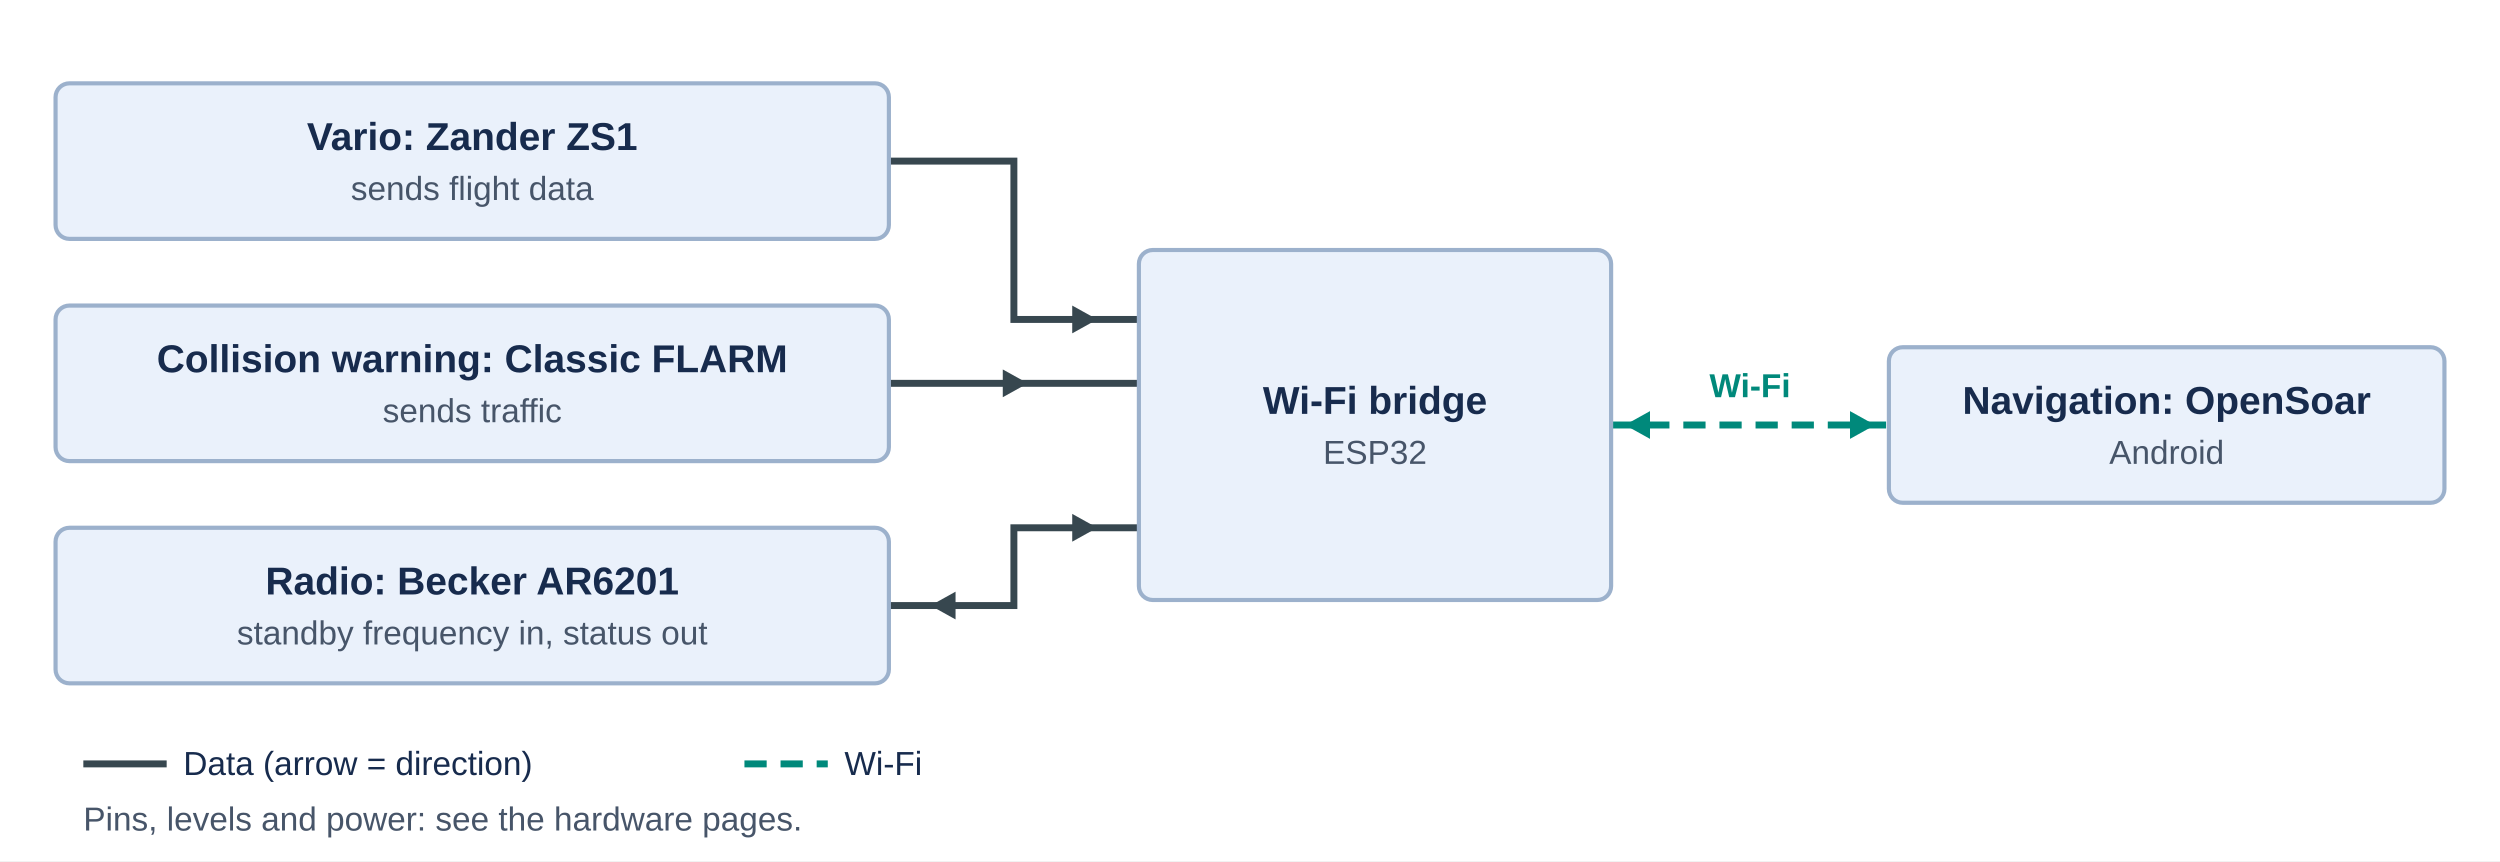
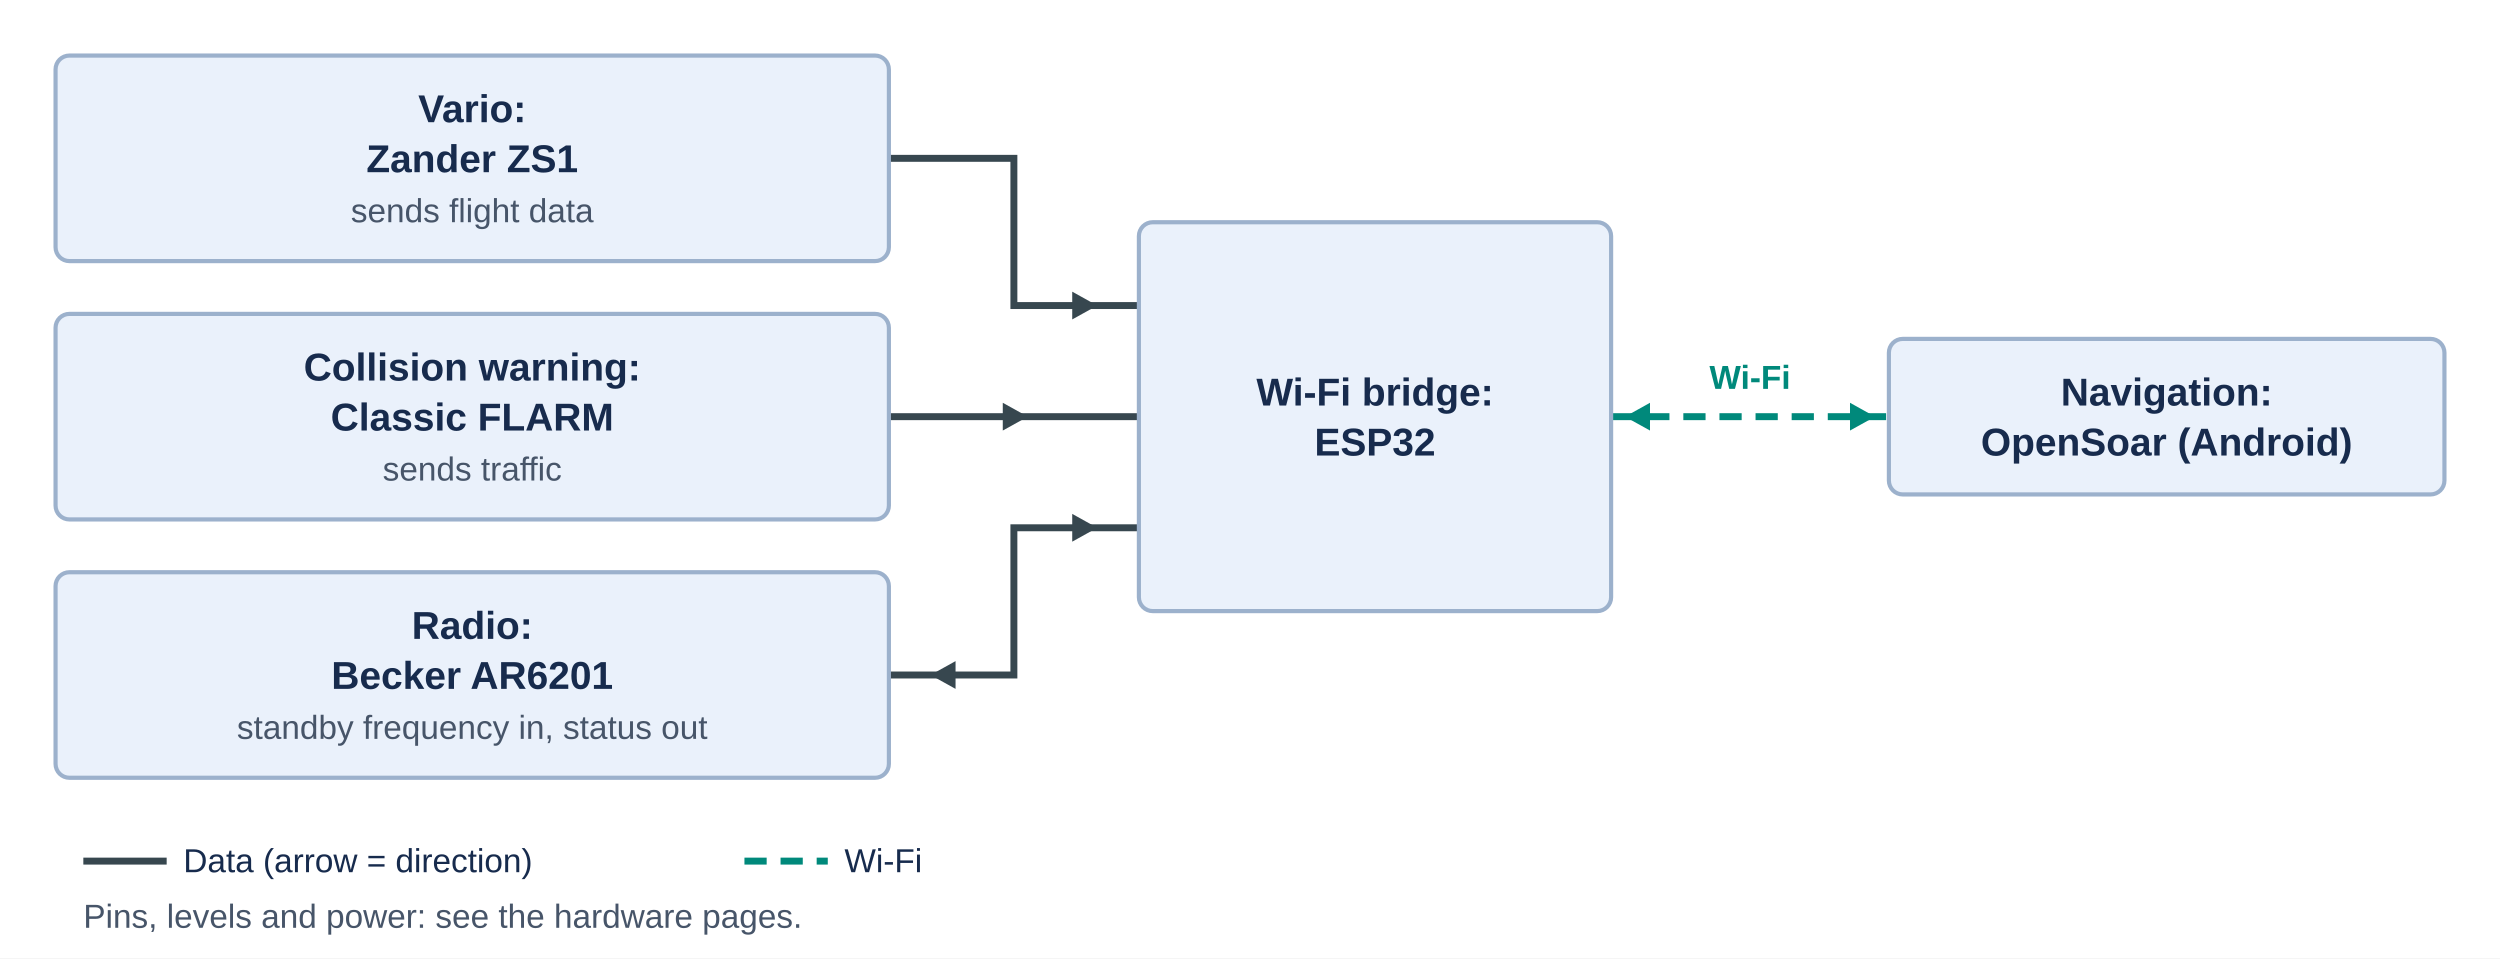
- <svg xmlns="http://www.w3.org/2000/svg" width="900" height="310" viewBox="0 0 900 310" role="img" aria-labelledby="title desc">
-   <rect width="900" height="310" fill="white" />
+ <svg xmlns="http://www.w3.org/2000/svg" width="900" height="345" viewBox="0 0 900 345" role="img" aria-labelledby="title desc">
+   <rect width="900" height="345" fill="white" />
  <g font-family="Arial,sans-serif">
-     <path d="M320 58 L365 58 L365 115 L410 115" stroke="#37474f" stroke-width="2.5" fill="none" />
-     <path d="M320 138 L410 138" stroke="#37474f" stroke-width="2.5" fill="none" />
-     <path d="M320 218 L365 218 L365 190 L410 190" stroke="#37474f" stroke-width="2.5" fill="none" />
-     <path d="M580 153 L680 153" stroke="#00897b" stroke-width="2.5" fill="none" stroke-dasharray="8 5" />
-     <path d="M30 275 H60" stroke="#37474f" stroke-width="2.5" />
-     <path d="M268 275 H298" stroke="#00897b" stroke-width="2.5" stroke-dasharray="8 5" />
-     <polygon points="386,110 386,120 395,115" fill="#37474f" />
-     <polygon points="361,133 361,143 370,138" fill="#37474f" />
+     <path d="M320 57 L365 57 L365 110 L410 110" stroke="#37474f" stroke-width="2.5" fill="none" />
+     <path d="M320 150 L410 150" stroke="#37474f" stroke-width="2.5" fill="none" />
+     <path d="M320 243 L365 243 L365 190 L410 190" stroke="#37474f" stroke-width="2.5" fill="none" />
+     <path d="M580 150 L680 150" stroke="#00897b" stroke-width="2.5" fill="none" stroke-dasharray="8 5" />
+     <path d="M30 310 H60" stroke="#37474f" stroke-width="2.5" />
+     <path d="M268 310 H298" stroke="#00897b" stroke-width="2.5" stroke-dasharray="8 5" />
+     <polygon points="386,105 386,115 395,110" fill="#37474f" />
+     <polygon points="361,145 361,155 370,150" fill="#37474f" />
    <polygon points="386,185 386,195 395,190" fill="#37474f" />
-     <polygon points="344,213 344,223 335,218" fill="#37474f" />
-     <polygon points="666,148 666,158 675,153" fill="#00897b" />
-     <polygon points="594,148 594,158 585,153" fill="#00897b" />
-     <rect x="20" y="30" width="300" height="56" rx="5" fill="#eaf1fb" stroke="#9cb1cc" stroke-width="1.5" />
-     <rect x="20" y="110" width="300" height="56" rx="5" fill="#eaf1fb" stroke="#9cb1cc" stroke-width="1.5" />
-     <rect x="20" y="190" width="300" height="56" rx="5" fill="#eaf1fb" stroke="#9cb1cc" stroke-width="1.5" />
-     <rect x="410" y="90" width="170" height="126" rx="5" fill="#eaf1fb" stroke="#9cb1cc" stroke-width="1.5" />
-     <rect x="680" y="125" width="200" height="56" rx="5" fill="#eaf1fb" stroke="#9cb1cc" stroke-width="1.5" />
-     <text x="170.0" y="54.0" font-size="14" fill="#172b4d" text-anchor="middle" font-weight="700">Vario: Zander ZS1</text>
-     <text x="170.0" y="72.0" font-size="12" fill="#475569" text-anchor="middle">sends flight data</text>
-     <text x="170.0" y="134.0" font-size="14" fill="#172b4d" text-anchor="middle" font-weight="700">Collision warning: Classic FLARM</text>
-     <text x="170.0" y="152.0" font-size="12" fill="#475569" text-anchor="middle">sends traffic</text>
-     <text x="170.0" y="214.0" font-size="14" fill="#172b4d" text-anchor="middle" font-weight="700">Radio: Becker AR6201</text>
-     <text x="170.0" y="232.0" font-size="12" fill="#475569" text-anchor="middle">standby frequency in, status out</text>
-     <text x="495.0" y="149.0" font-size="14" fill="#172b4d" text-anchor="middle" font-weight="700">Wi-Fi bridge</text>
-     <text x="495.0" y="167.0" font-size="12" fill="#475569" text-anchor="middle">ESP32</text>
-     <text x="780.0" y="149.0" font-size="14" fill="#172b4d" text-anchor="middle" font-weight="700">Navigation: OpenSoar</text>
-     <text x="780.0" y="167.0" font-size="12" fill="#475569" text-anchor="middle">Android</text>
-     <text x="630" y="143" font-size="12" fill="#00897b" text-anchor="middle" font-weight="700">Wi-Fi</text>
-     <text x="66" y="279" font-size="12" fill="#172b4d" text-anchor="start">Data (arrow = direction)</text>
-     <text x="304" y="279" font-size="12" fill="#172b4d" text-anchor="start">Wi-Fi</text>
-     <text x="30" y="299" font-size="12" fill="#475569" text-anchor="start">Pins, levels and power: see the hardware pages.</text>
+     <polygon points="344,238 344,248 335,243" fill="#37474f" />
+     <polygon points="666,145 666,155 675,150" fill="#00897b" />
+     <polygon points="594,145 594,155 585,150" fill="#00897b" />
+     <rect x="20" y="20" width="300" height="74" rx="5" fill="#eaf1fb" stroke="#9cb1cc" stroke-width="1.5" />
+     <rect x="20" y="113" width="300" height="74" rx="5" fill="#eaf1fb" stroke="#9cb1cc" stroke-width="1.5" />
+     <rect x="20" y="206" width="300" height="74" rx="5" fill="#eaf1fb" stroke="#9cb1cc" stroke-width="1.5" />
+     <rect x="410" y="80" width="170" height="140" rx="5" fill="#eaf1fb" stroke="#9cb1cc" stroke-width="1.5" />
+     <rect x="680" y="122" width="200" height="56" rx="5" fill="#eaf1fb" stroke="#9cb1cc" stroke-width="1.5" />
+     <text x="170.0" y="44.0" font-size="14" fill="#172b4d" text-anchor="middle" font-weight="700">Vario:</text>
+     <text x="170.0" y="62.0" font-size="14" fill="#172b4d" text-anchor="middle" font-weight="700">Zander ZS1</text>
+     <text x="170.0" y="80.0" font-size="12" fill="#475569" text-anchor="middle">sends flight data</text>
+     <text x="170.0" y="137.0" font-size="14" fill="#172b4d" text-anchor="middle" font-weight="700">Collision warning:</text>
+     <text x="170.0" y="155.0" font-size="14" fill="#172b4d" text-anchor="middle" font-weight="700">Classic FLARM</text>
+     <text x="170.0" y="173.0" font-size="12" fill="#475569" text-anchor="middle">sends traffic</text>
+     <text x="170.0" y="230.0" font-size="14" fill="#172b4d" text-anchor="middle" font-weight="700">Radio:</text>
+     <text x="170.0" y="248.0" font-size="14" fill="#172b4d" text-anchor="middle" font-weight="700">Becker AR6201</text>
+     <text x="170.0" y="266.0" font-size="12" fill="#475569" text-anchor="middle">standby frequency in, status out</text>
+     <text x="495.0" y="146.0" font-size="14" fill="#172b4d" text-anchor="middle" font-weight="700">Wi-Fi bridge:</text>
+     <text x="495.0" y="164.0" font-size="14" fill="#172b4d" text-anchor="middle" font-weight="700">ESP32</text>
+     <text x="780.0" y="146.0" font-size="14" fill="#172b4d" text-anchor="middle" font-weight="700">Navigation:</text>
+     <text x="780.0" y="164.0" font-size="14" fill="#172b4d" text-anchor="middle" font-weight="700">OpenSoar (Android)</text>
+     <text x="630" y="140" font-size="12" fill="#00897b" text-anchor="middle" font-weight="700">Wi-Fi</text>
+     <text x="66" y="314" font-size="12" fill="#172b4d" text-anchor="start">Data (arrow = direction)</text>
+     <text x="304" y="314" font-size="12" fill="#172b4d" text-anchor="start">Wi-Fi</text>
+     <text x="30" y="334" font-size="12" fill="#475569" text-anchor="start">Pins, levels and power: see the hardware pages.</text>
  </g>
</svg>
